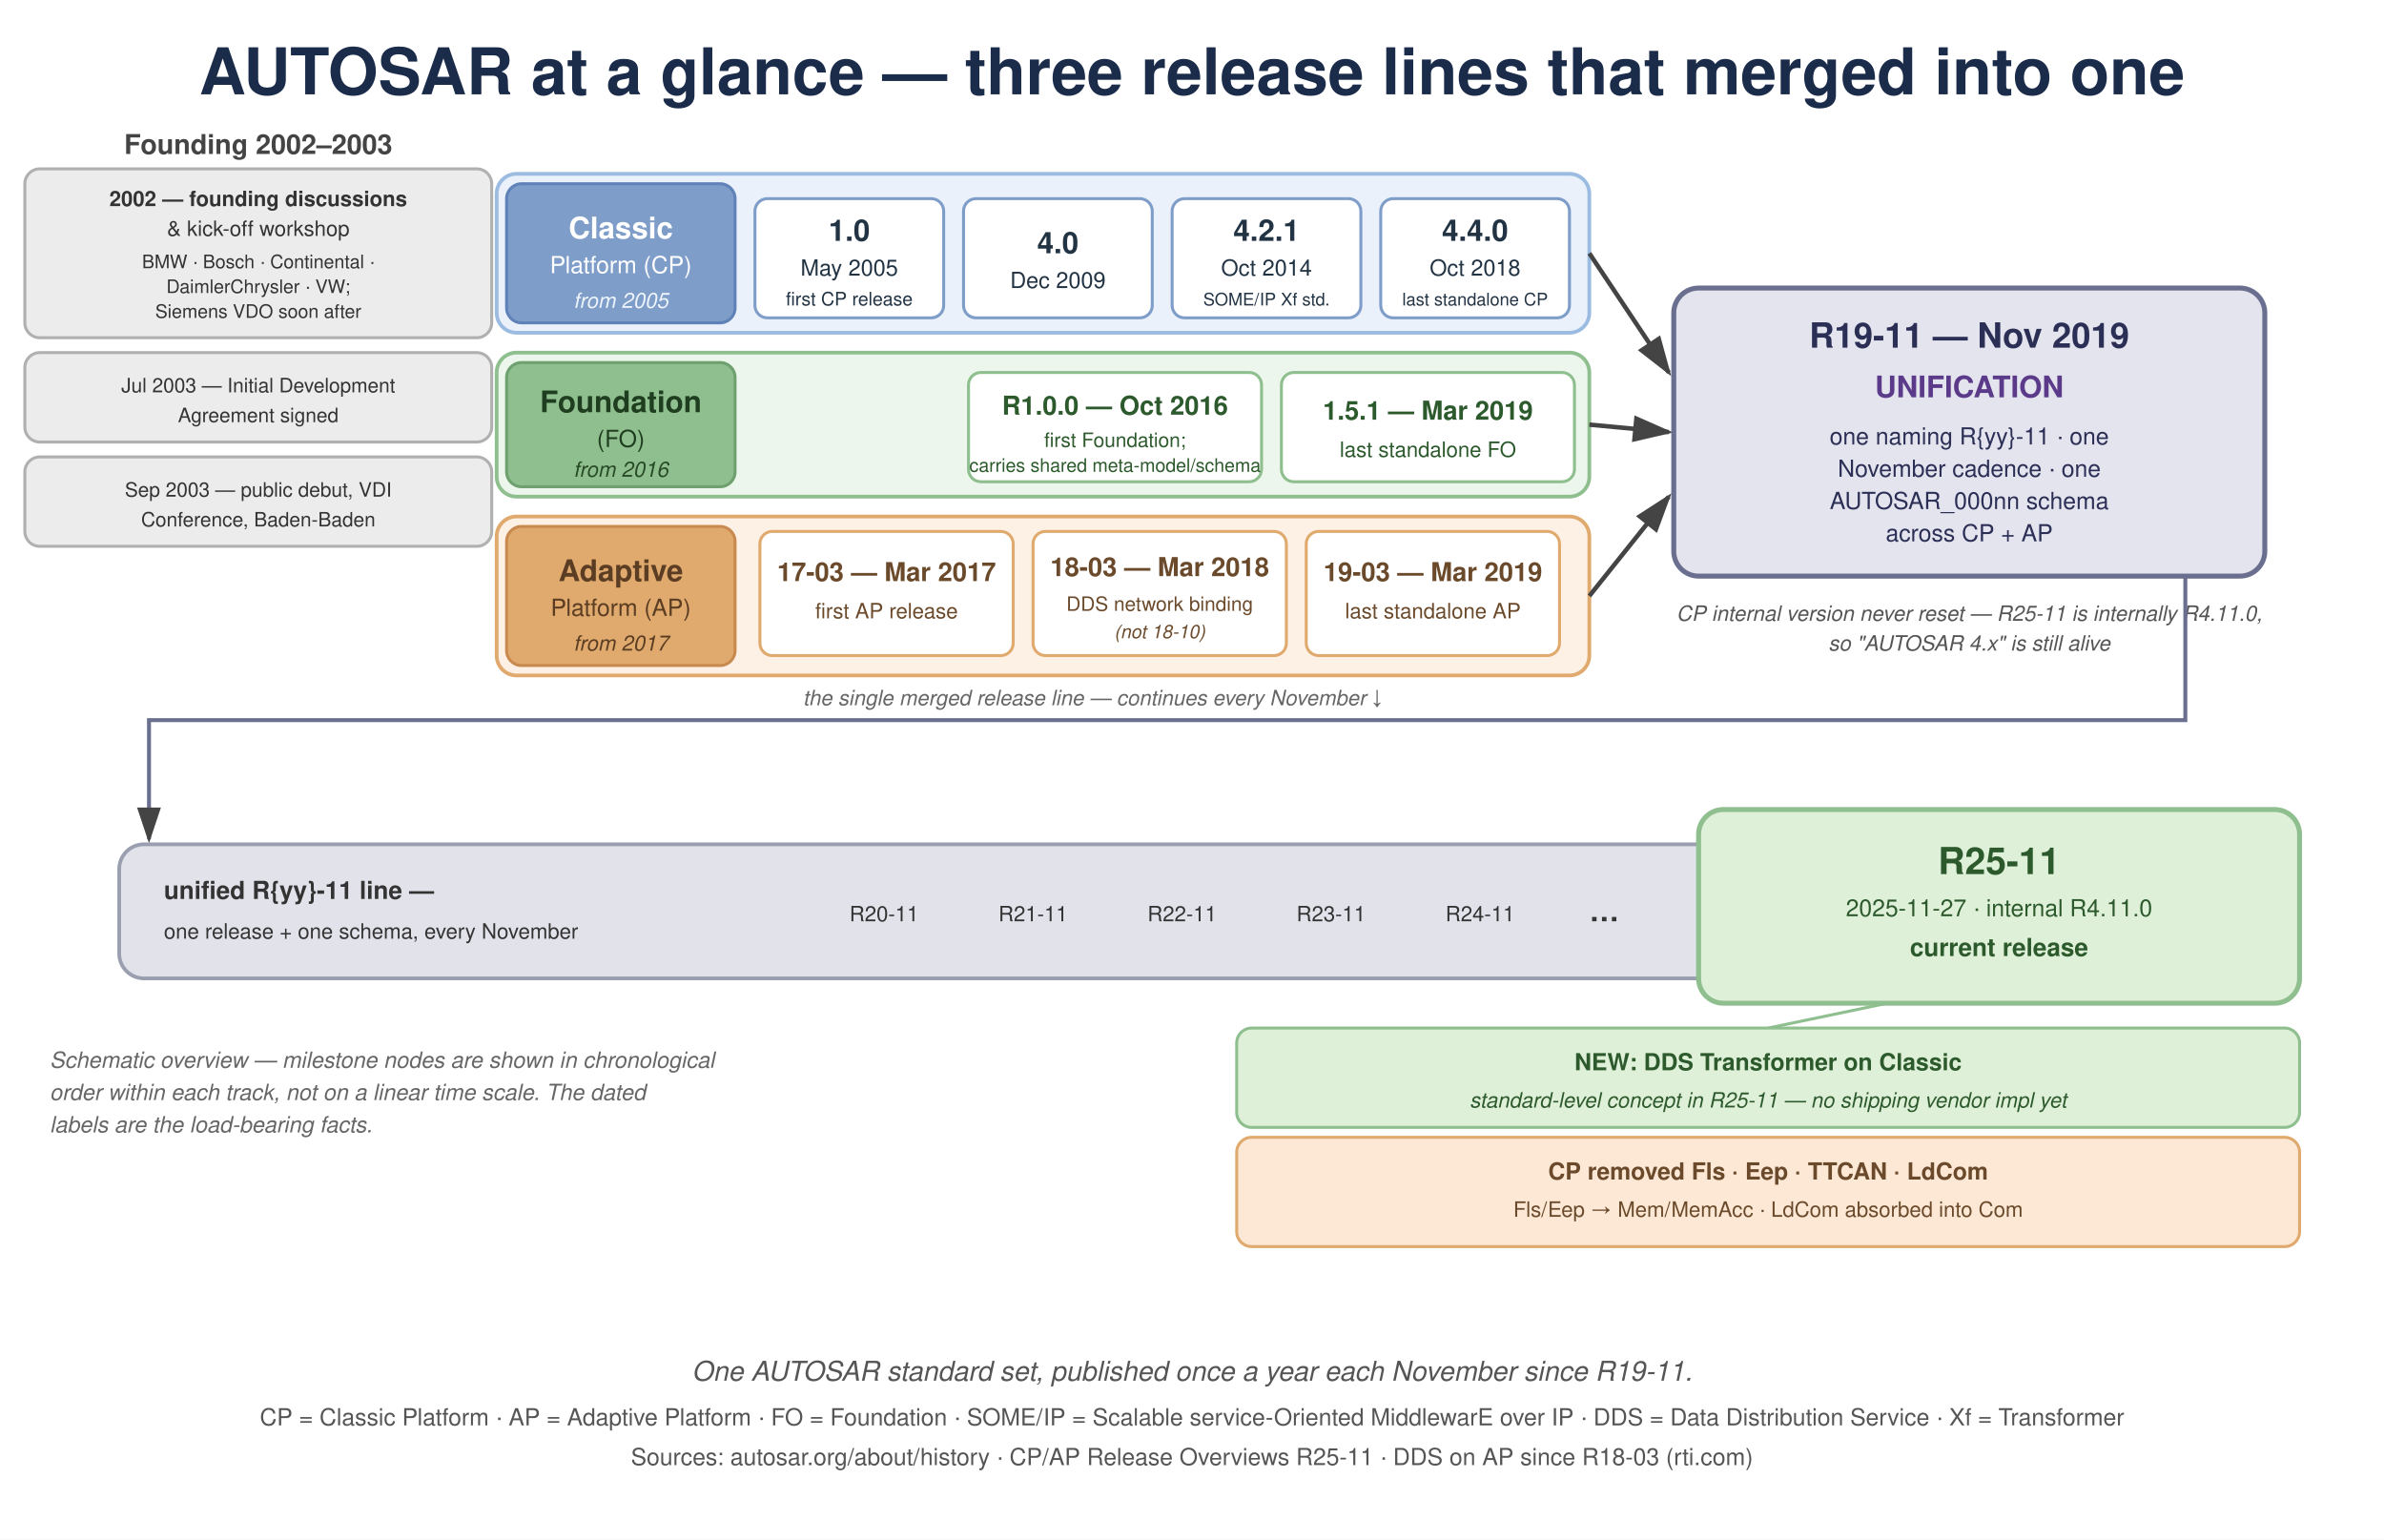
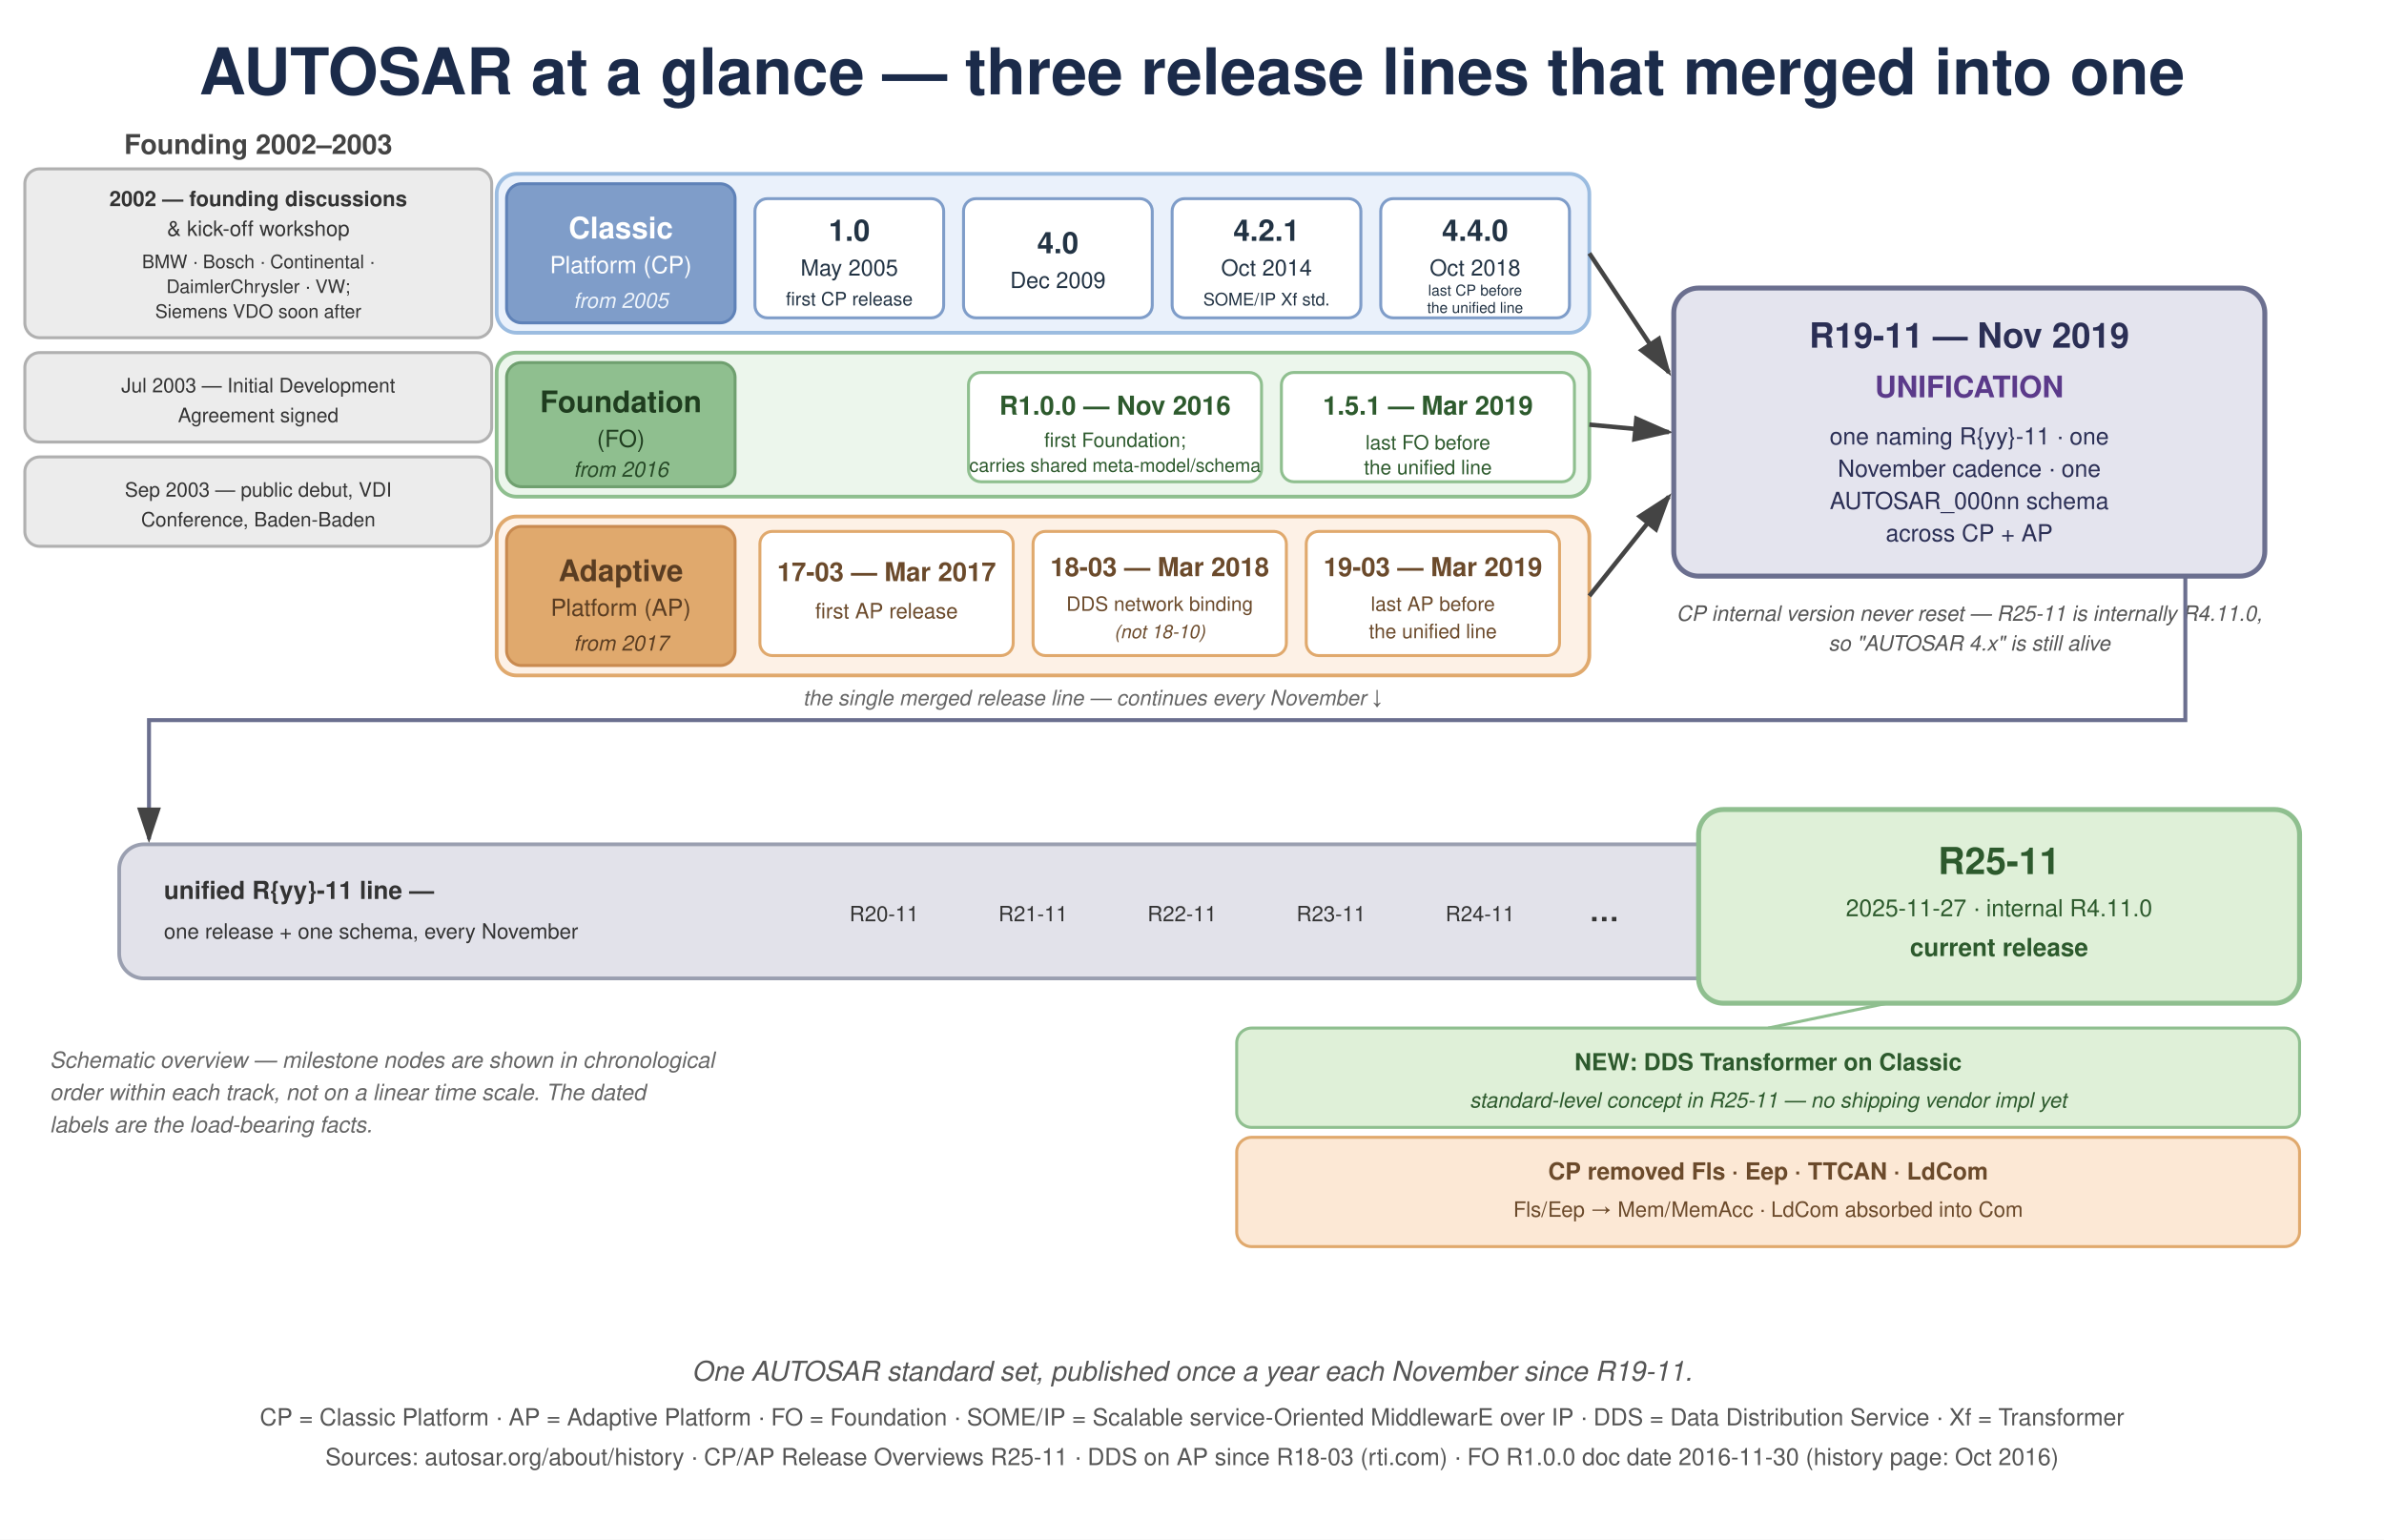
<svg xmlns="http://www.w3.org/2000/svg" viewBox="0 0 960 620" width="960" height="620" font-family="Helvetica, Arial, sans-serif">
  <rect x="0" y="0" width="960" height="620" fill="#ffffff" />
  <defs>
    <marker id="arr" markerWidth="10" markerHeight="10" refX="8" refY="3" orient="auto" markerUnits="strokeWidth">
      <path d="M0,0 L9,3 L0,6 z" fill="#444" />
    </marker>
  </defs>
  <text x="480" y="38" text-anchor="middle" font-size="26" font-weight="700" fill="#1b2b4a">AUTOSAR at a glance — three release lines that merged into one</text>
  <text x="104" y="62" text-anchor="middle" font-size="11" font-weight="700" fill="#444">Founding 2002–2003</text>
  <rect x="10" y="68" width="188" height="68" rx="6" fill="#ECECEC" stroke="#B0B0B0" stroke-width="1.2" />
  <text x="104" y="83" text-anchor="middle" font-size="8.5" font-weight="700" fill="#333">2002 — founding discussions</text>
  <text x="104" y="95" text-anchor="middle" font-size="8.5" fill="#333">&amp; kick-off workshop</text>
  <text x="104" y="108" text-anchor="middle" font-size="7.5" fill="#333">BMW · Bosch · Continental ·</text>
  <text x="104" y="118" text-anchor="middle" font-size="7.5" fill="#333">DaimlerChrysler · VW;</text>
  <text x="104" y="128" text-anchor="middle" font-size="7.5" fill="#333">Siemens VDO soon after</text>
  <rect x="10" y="142" width="188" height="36" rx="6" fill="#ECECEC" stroke="#B0B0B0" stroke-width="1.2" />
  <text x="104" y="158" text-anchor="middle" font-size="8" fill="#333">Jul 2003 — Initial Development</text>
  <text x="104" y="170" text-anchor="middle" font-size="8" fill="#333">Agreement signed</text>
  <rect x="10" y="184" width="188" height="36" rx="6" fill="#ECECEC" stroke="#B0B0B0" stroke-width="1.2" />
  <text x="104" y="200" text-anchor="middle" font-size="8" fill="#333">Sep 2003 — public debut, VDI</text>
  <text x="104" y="212" text-anchor="middle" font-size="8" fill="#333">Conference, Baden-Baden</text>
  <rect x="200" y="70" width="440" height="64" rx="8" fill="#EAF1FB" stroke="#9BBCE0" stroke-width="1.5" />
  <rect x="204" y="74" width="92" height="56" rx="6" fill="#7f9dc9" stroke="#5f82b8" stroke-width="1.2" />
  <text x="250" y="96" text-anchor="middle" font-size="12" font-weight="700" fill="#ffffff">Classic</text>
  <text x="250" y="110" text-anchor="middle" font-size="9.5" fill="#ffffff">Platform (CP)</text>
  <text x="250" y="124" text-anchor="middle" font-size="8.5" font-style="italic" fill="#eef4fb">from 2005</text>
  <rect x="304" y="80" width="76" height="48" rx="5" fill="#ffffff" stroke="#7f9dc9" stroke-width="1.2" />
  <text x="342" y="97" text-anchor="middle" font-size="12" font-weight="700" fill="#223344">1.0</text>
  <text x="342" y="111" text-anchor="middle" font-size="9" fill="#223344">May 2005</text>
  <text x="342" y="123" text-anchor="middle" font-size="7.5" fill="#223344">first CP release</text>
  <rect x="388" y="80" width="76" height="48" rx="5" fill="#ffffff" stroke="#7f9dc9" stroke-width="1.2" />
  <text x="426" y="102" text-anchor="middle" font-size="12" font-weight="700" fill="#223344">4.0</text>
  <text x="426" y="116" text-anchor="middle" font-size="9" fill="#223344">Dec 2009</text>
  <rect x="472" y="80" width="76" height="48" rx="5" fill="#ffffff" stroke="#7f9dc9" stroke-width="1.2" />
  <text x="510" y="97" text-anchor="middle" font-size="12" font-weight="700" fill="#223344">4.2.1</text>
  <text x="510" y="111" text-anchor="middle" font-size="9" fill="#223344">Oct 2014</text>
  <text x="510" y="123" text-anchor="middle" font-size="7" fill="#223344">SOME/IP Xf std.</text>
  <rect x="556" y="80" width="76" height="48" rx="5" fill="#ffffff" stroke="#7f9dc9" stroke-width="1.2" />
  <text x="594" y="97" text-anchor="middle" font-size="12" font-weight="700" fill="#223344">4.4.0</text>
  <text x="594" y="111" text-anchor="middle" font-size="9" fill="#223344">Oct 2018</text>
-   <text x="594" y="123" text-anchor="middle" font-size="7" fill="#223344">last standalone CP</text>
+   <text x="594" y="119" text-anchor="middle" font-size="6" fill="#223344">last CP before</text>
+   <text x="594" y="126" text-anchor="middle" font-size="6" fill="#223344">the unified line</text>
  <rect x="200" y="142" width="440" height="58" rx="8" fill="#ECF6EC" stroke="#8FBF8F" stroke-width="1.5" />
  <rect x="204" y="146" width="92" height="50" rx="6" fill="#8FBF8F" stroke="#6fa06f" stroke-width="1.2" />
  <text x="250" y="166" text-anchor="middle" font-size="12" font-weight="700" fill="#1f3d1f">Foundation</text>
  <text x="250" y="180" text-anchor="middle" font-size="9.5" fill="#1f3d1f">(FO)</text>
  <text x="250" y="192" text-anchor="middle" font-size="8.5" font-style="italic" fill="#274a27">from 2016</text>
  <rect x="390" y="150" width="118" height="44" rx="5" fill="#ffffff" stroke="#8FBF8F" stroke-width="1.2" />
-   <text x="449" y="167" text-anchor="middle" font-size="10.5" font-weight="700" fill="#2d5a2d">R1.0.0 — Oct 2016</text>
+   <text x="449" y="167" text-anchor="middle" font-size="10.5" font-weight="700" fill="#2d5a2d">R1.0.0 — Nov 2016</text>
  <text x="449" y="180" text-anchor="middle" font-size="8" fill="#2d5a2d">first Foundation;</text>
  <text x="449" y="190" text-anchor="middle" font-size="7.5" fill="#2d5a2d">carries shared meta-model/schema</text>
  <rect x="516" y="150" width="118" height="44" rx="5" fill="#ffffff" stroke="#8FBF8F" stroke-width="1.2" />
-   <text x="575" y="169" text-anchor="middle" font-size="10.5" font-weight="700" fill="#2d5a2d">1.5.1 — Mar 2019</text>
-   <text x="575" y="184" text-anchor="middle" font-size="8.5" fill="#2d5a2d">last standalone FO</text>
+   <text x="575" y="167" text-anchor="middle" font-size="10.5" font-weight="700" fill="#2d5a2d">1.5.1 — Mar 2019</text>
+   <text x="575" y="181" text-anchor="middle" font-size="8" fill="#2d5a2d">last FO before</text>
+   <text x="575" y="191" text-anchor="middle" font-size="8" fill="#2d5a2d">the unified line</text>
  <rect x="200" y="208" width="440" height="64" rx="8" fill="#FDF1E6" stroke="#E0A96D" stroke-width="1.5" />
  <rect x="204" y="212" width="92" height="56" rx="6" fill="#E0A96D" stroke="#c98a4f" stroke-width="1.2" />
  <text x="250" y="234" text-anchor="middle" font-size="12" font-weight="700" fill="#5a3d22">Adaptive</text>
  <text x="250" y="248" text-anchor="middle" font-size="9.5" fill="#5a3d22">Platform (AP)</text>
  <text x="250" y="262" text-anchor="middle" font-size="8.5" font-style="italic" fill="#5a3d22">from 2017</text>
  <rect x="306" y="214" width="102" height="50" rx="5" fill="#ffffff" stroke="#E0A96D" stroke-width="1.2" />
  <text x="357" y="234" text-anchor="middle" font-size="10.5" font-weight="700" fill="#6B4A2B">17-03 — Mar 2017</text>
  <text x="357" y="249" text-anchor="middle" font-size="8.5" fill="#6B4A2B">first AP release</text>
  <rect x="416" y="214" width="102" height="50" rx="5" fill="#ffffff" stroke="#E0A96D" stroke-width="1.2" />
  <text x="467" y="232" text-anchor="middle" font-size="10.5" font-weight="700" fill="#6B4A2B">18-03 — Mar 2018</text>
  <text x="467" y="246" text-anchor="middle" font-size="8" fill="#6B4A2B">DDS network binding</text>
  <text x="467" y="257" text-anchor="middle" font-size="7.5" font-style="italic" fill="#6B4A2B">(not 18-10)</text>
  <rect x="526" y="214" width="102" height="50" rx="5" fill="#ffffff" stroke="#E0A96D" stroke-width="1.2" />
-   <text x="577" y="234" text-anchor="middle" font-size="10.5" font-weight="700" fill="#6B4A2B">19-03 — Mar 2019</text>
-   <text x="577" y="249" text-anchor="middle" font-size="8.5" fill="#6B4A2B">last standalone AP</text>
+   <text x="577" y="232" text-anchor="middle" font-size="10.5" font-weight="700" fill="#6B4A2B">19-03 — Mar 2019</text>
+   <text x="577" y="246" text-anchor="middle" font-size="8" fill="#6B4A2B">last AP before</text>
+   <text x="577" y="257" text-anchor="middle" font-size="8" fill="#6B4A2B">the unified line</text>
  <line x1="640" y1="102" x2="672" y2="150" stroke="#444" stroke-width="1.8" marker-end="url(#arr)" />
  <line x1="640" y1="171" x2="672" y2="174" stroke="#444" stroke-width="1.8" marker-end="url(#arr)" />
  <line x1="640" y1="240" x2="672" y2="200" stroke="#444" stroke-width="1.8" marker-end="url(#arr)" />
  <rect x="674" y="116" width="238" height="116" rx="10" fill="#E4E4EE" stroke="#6b6f8f" stroke-width="2" />
  <text x="793" y="140" text-anchor="middle" font-size="14" font-weight="700" fill="#2b2f55">R19-11 — Nov 2019</text>
  <text x="793" y="160" text-anchor="middle" font-size="12" font-weight="700" fill="#5b3a8a">UNIFICATION</text>
  <text x="793" y="179" text-anchor="middle" font-size="9.5" fill="#2b2f55">one naming R{yy}-11 · one</text>
  <text x="793" y="192" text-anchor="middle" font-size="9.5" fill="#2b2f55">November cadence · one</text>
  <text x="793" y="205" text-anchor="middle" font-size="9.5" fill="#2b2f55">AUTOSAR_000nn schema</text>
  <text x="793" y="218" text-anchor="middle" font-size="9.5" fill="#2b2f55">across CP + AP</text>
  <text x="793" y="250" text-anchor="middle" font-size="8.5" font-style="italic" fill="#555">CP internal version never reset — R25-11 is internally R4.11.0,</text>
  <text x="793" y="262" text-anchor="middle" font-size="8.5" font-style="italic" fill="#555">so "AUTOSAR 4.x" is still alive</text>
  <polyline points="880,232 880,290 60,290 60,338" fill="none" stroke="#6b6f8f" stroke-width="1.6" marker-end="url(#arr)" />
  <text x="440" y="284" text-anchor="middle" font-size="8.5" font-style="italic" fill="#666">the single merged release line — continues every November ↓</text>
  <rect x="48" y="340" width="852" height="54" rx="10" fill="#E2E2EA" stroke="#9a9fb0" stroke-width="1.5" />
  <text x="66" y="362" text-anchor="start" font-size="10" font-weight="700" fill="#333">unified R{yy}-11 line —</text>
  <text x="66" y="378" text-anchor="start" font-size="8.5" fill="#333">one release + one schema, every November</text>
  <text x="356" y="371" text-anchor="middle" font-size="8.5" fill="#333">R20-11</text>
  <text x="416" y="371" text-anchor="middle" font-size="8.5" fill="#333">R21-11</text>
  <text x="476" y="371" text-anchor="middle" font-size="8.5" fill="#333">R22-11</text>
  <text x="536" y="371" text-anchor="middle" font-size="8.5" fill="#333">R23-11</text>
  <text x="596" y="371" text-anchor="middle" font-size="8.5" fill="#333">R24-11</text>
  <text x="646" y="371" text-anchor="middle" font-size="12" font-weight="700" fill="#333">…</text>
  <rect x="684" y="326" width="242" height="78" rx="10" fill="#DFF0D8" stroke="#8FBF8F" stroke-width="2" />
  <text x="805" y="352" text-anchor="middle" font-size="15" font-weight="700" fill="#2d5a2d">R25-11</text>
  <text x="805" y="369" text-anchor="middle" font-size="9.5" fill="#2d5a2d">2025-11-27 · internal R4.11.0</text>
  <text x="805" y="385" text-anchor="middle" font-size="10" font-weight="700" fill="#2d5a2d">current release</text>
  <line x1="760" y1="404" x2="712" y2="414" stroke="#8FBF8F" stroke-width="1.2" />
  <rect x="498" y="414" width="428" height="40" rx="6" fill="#DFF0D8" stroke="#8FBF8F" stroke-width="1.2" />
  <text x="712" y="431" text-anchor="middle" font-size="9.5" font-weight="700" fill="#2d5a2d">NEW: DDS Transformer on Classic</text>
  <text x="712" y="446" text-anchor="middle" font-size="8.5" font-style="italic" fill="#2d5a2d">standard-level concept in R25-11 — no shipping vendor impl yet</text>
  <rect x="498" y="458" width="428" height="44" rx="6" fill="#FCE8D5" stroke="#E0A96D" stroke-width="1.2" />
  <text x="712" y="475" text-anchor="middle" font-size="9.5" font-weight="700" fill="#6B4A2B">CP removed Fls · Eep · TTCAN · LdCom</text>
  <text x="712" y="490" text-anchor="middle" font-size="8.5" fill="#6B4A2B">Fls/Eep → Mem/MemAcc · LdCom absorbed into Com</text>
  <text x="20" y="430" text-anchor="start" font-size="9" font-style="italic" fill="#666">Schematic overview — milestone nodes are shown in chronological</text>
  <text x="20" y="443" text-anchor="start" font-size="9" font-style="italic" fill="#666">order within each track, not on a linear time scale. The dated</text>
  <text x="20" y="456" text-anchor="start" font-size="9" font-style="italic" fill="#666">labels are the load-bearing facts.</text>
  <text x="480" y="556" text-anchor="middle" font-size="11" font-style="italic" fill="#555">One AUTOSAR standard set, published once a year each November since R19-11.</text>
  <text x="480" y="574" text-anchor="middle" font-size="9.5" fill="#555555">CP = Classic Platform · AP = Adaptive Platform · FO = Foundation · SOME/IP = Scalable service-Oriented MiddlewarE over IP · DDS = Data Distribution Service · Xf = Transformer</text>
-   <text x="480" y="590" text-anchor="middle" font-size="9.5" fill="#555555">Sources: autosar.org/about/history · CP/AP Release Overviews R25-11 · DDS on AP since R18-03 (rti.com)</text>
+   <text x="480" y="590" text-anchor="middle" font-size="9.5" fill="#555555">Sources: autosar.org/about/history · CP/AP Release Overviews R25-11 · DDS on AP since R18-03 (rti.com) · FO R1.0.0 doc date 2016-11-30 (history page: Oct 2016)</text>
</svg>
